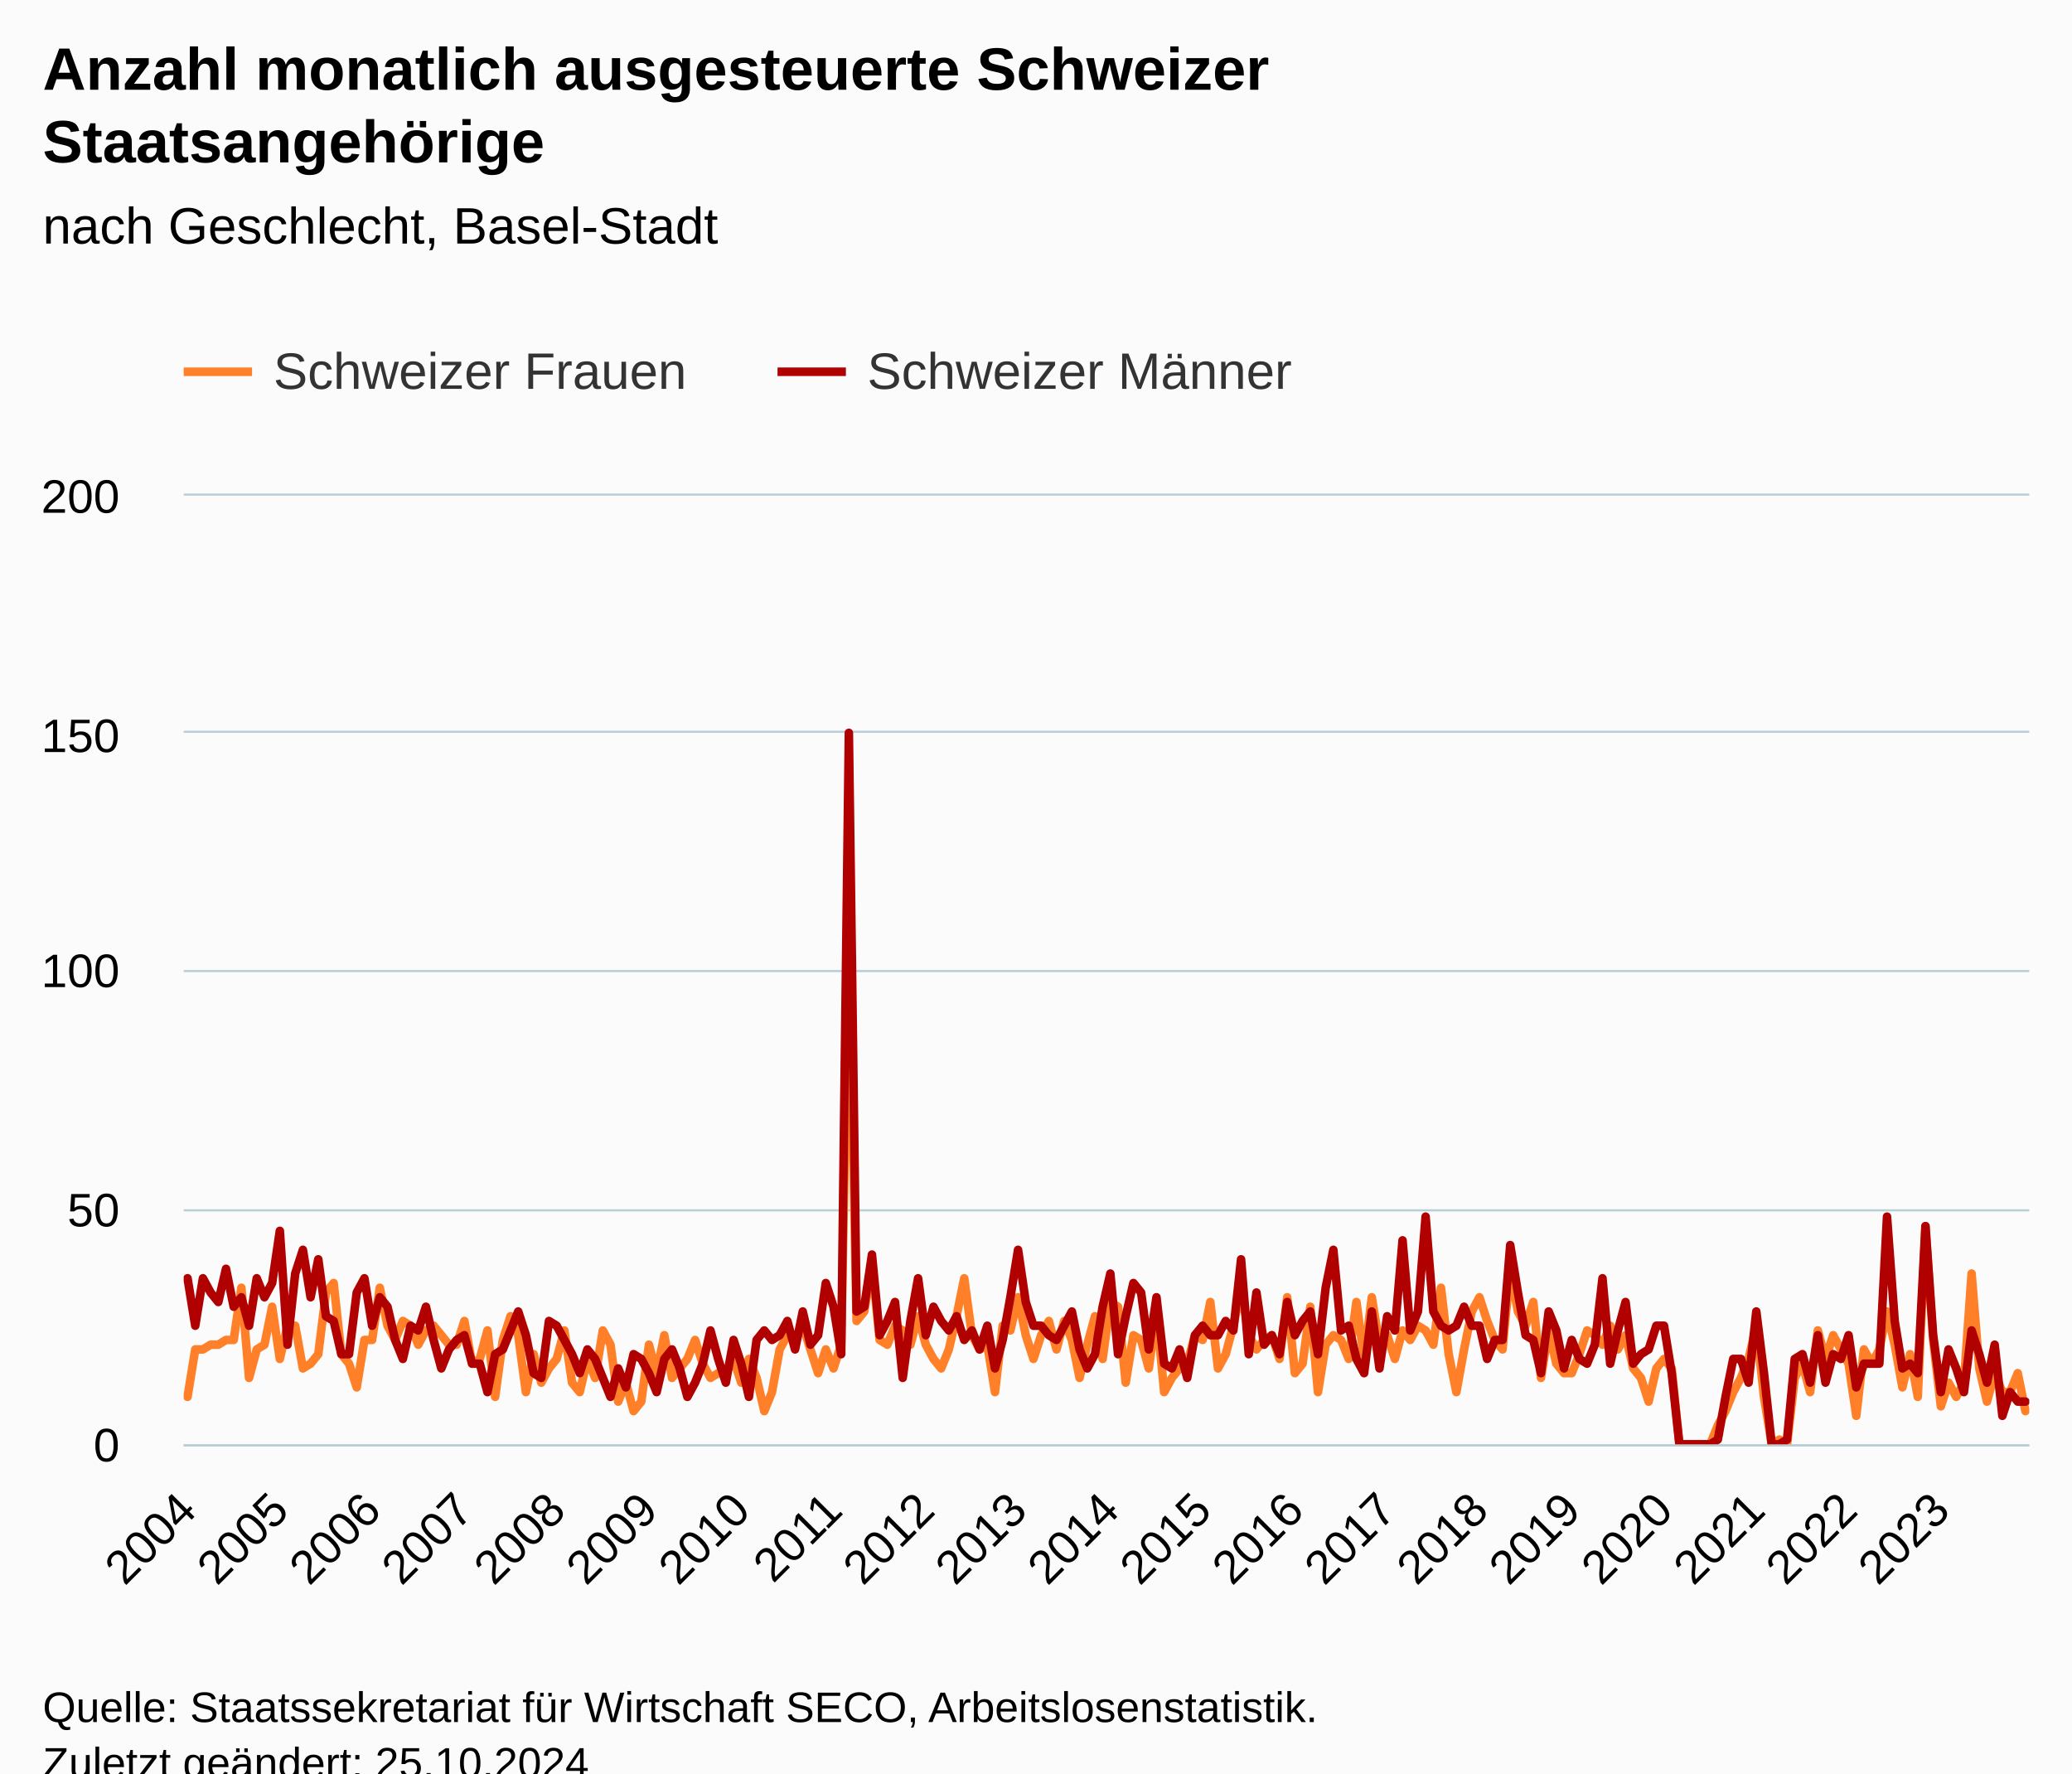
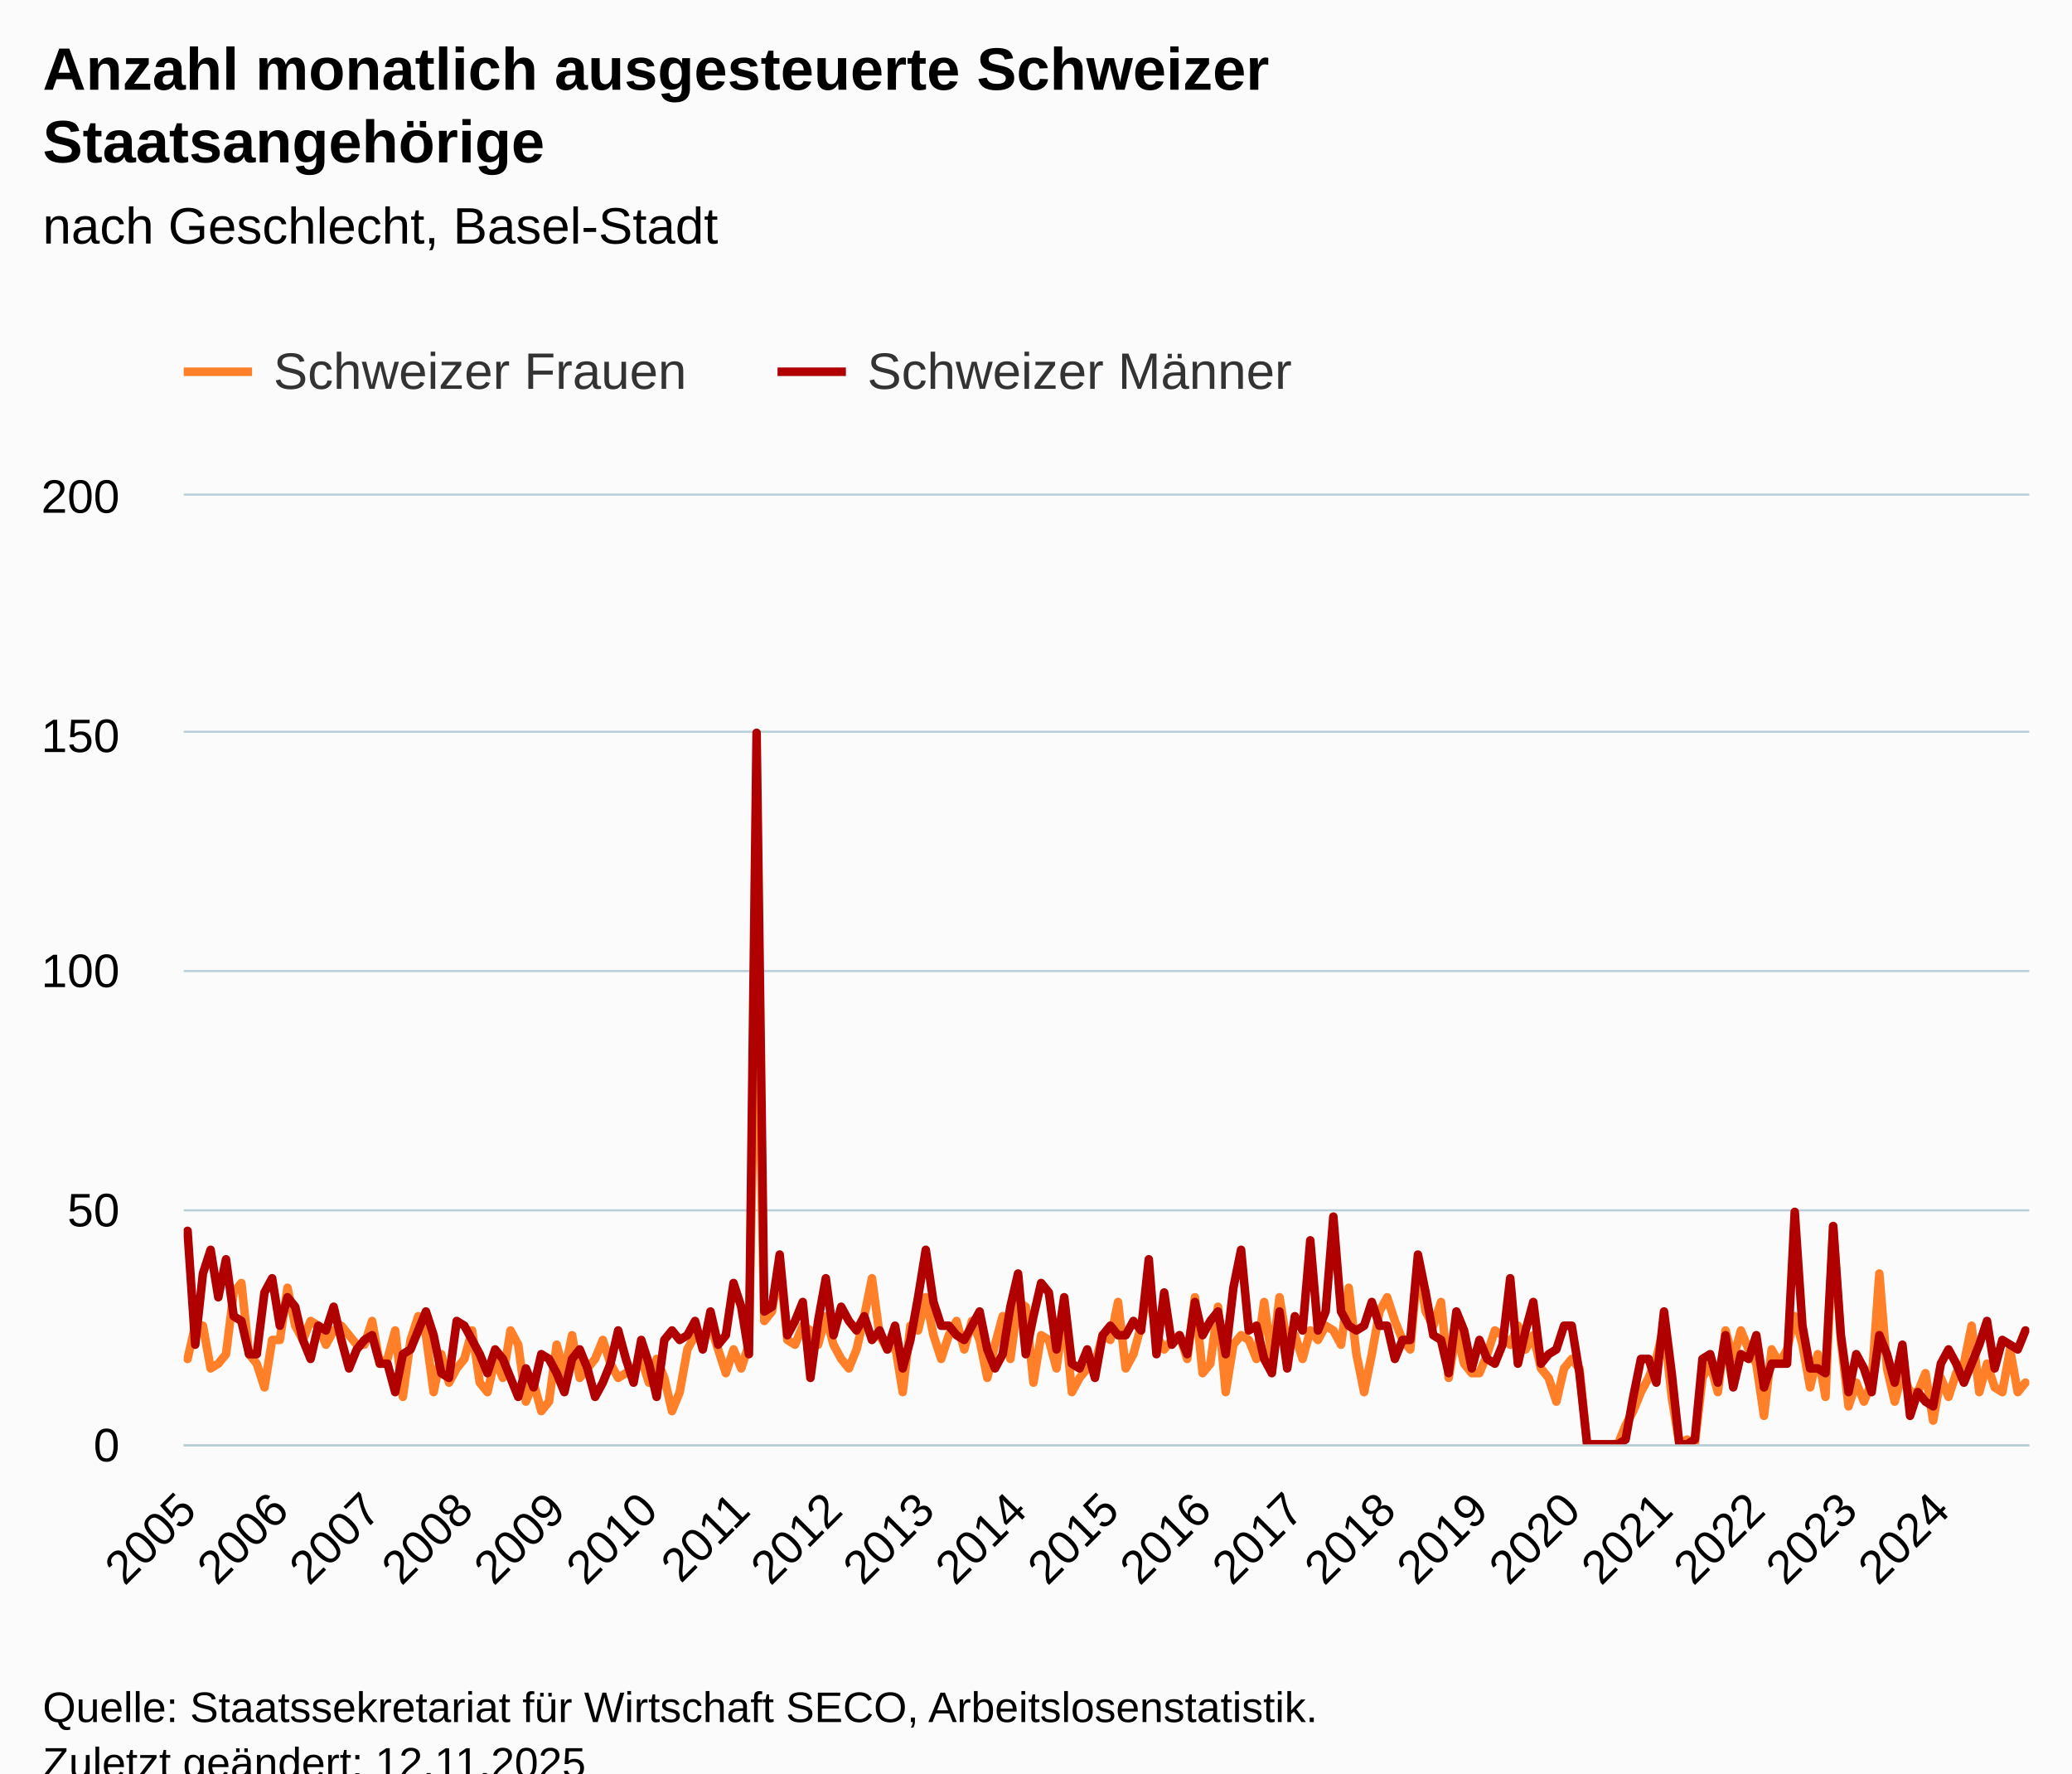
<svg xmlns="http://www.w3.org/2000/svg" version="1.1" class="highcharts-root" style="font-family:Arial;font-size:12px;" viewBox="0 0 485 415">
  <defs>
-     <clipPath id="highcharts-2jauqxp-487-">
+     <clipPath id="highcharts-qx451cq-487-">
      <rect x="0" y="0" width="432" height="222" fill="none" />
    </clipPath>
-     <clipPath id="highcharts-2jauqxp-728-">
+     <clipPath id="highcharts-qx451cq-728-">
      <rect x="0" y="0" width="432" height="222" fill="none" />
    </clipPath>
-     <clipPath id="highcharts-2jauqxp-969-">
+     <clipPath id="highcharts-qx451cq-969-">
      <rect x="43" y="116" width="432" height="222" fill="none" />
    </clipPath>
  </defs>
  <rect fill="#fbfbfb" class="highcharts-background" x="0" y="0" width="485" height="428" rx="0" ry="0" />
  <rect fill="none" class="highcharts-plot-background" x="43" y="116" width="432" height="222" />
  <g class="highcharts-pane-group" data-z-index="0" />
  <g class="highcharts-grid highcharts-xaxis-grid" data-z-index="1">
    <path fill="none" data-z-index="1" class="highcharts-grid-line" d="M 43.5 116 L 43.5 338" opacity="1" />
    <path fill="none" data-z-index="1" class="highcharts-grid-line" d="M 65.5 116 L 65.5 338" opacity="1" />
    <path fill="none" data-z-index="1" class="highcharts-grid-line" d="M 86.5 116 L 86.5 338" opacity="1" />
    <path fill="none" data-z-index="1" class="highcharts-grid-line" d="M 108.5 116 L 108.5 338" opacity="1" />
    <path fill="none" data-z-index="1" class="highcharts-grid-line" d="M 129.5 116 L 129.5 338" opacity="1" />
    <path fill="none" data-z-index="1" class="highcharts-grid-line" d="M 151.5 116 L 151.5 338" opacity="1" />
    <path fill="none" data-z-index="1" class="highcharts-grid-line" d="M 173.5 116 L 173.5 338" opacity="1" />
    <path fill="none" data-z-index="1" class="highcharts-grid-line" d="M 194.5 116 L 194.5 338" opacity="1" />
    <path fill="none" data-z-index="1" class="highcharts-grid-line" d="M 216.5 116 L 216.5 338" opacity="1" />
    <path fill="none" data-z-index="1" class="highcharts-grid-line" d="M 237.5 116 L 237.5 338" opacity="1" />
    <path fill="none" data-z-index="1" class="highcharts-grid-line" d="M 259.5 116 L 259.5 338" opacity="1" />
    <path fill="none" data-z-index="1" class="highcharts-grid-line" d="M 281.5 116 L 281.5 338" opacity="1" />
    <path fill="none" data-z-index="1" class="highcharts-grid-line" d="M 302.5 116 L 302.5 338" opacity="1" />
    <path fill="none" data-z-index="1" class="highcharts-grid-line" d="M 324.5 116 L 324.5 338" opacity="1" />
    <path fill="none" data-z-index="1" class="highcharts-grid-line" d="M 345.5 116 L 345.5 338" opacity="1" />
    <path fill="none" data-z-index="1" class="highcharts-grid-line" d="M 367.5 116 L 367.5 338" opacity="1" />
    <path fill="none" data-z-index="1" class="highcharts-grid-line" d="M 389.5 116 L 389.5 338" opacity="1" />
    <path fill="none" data-z-index="1" class="highcharts-grid-line" d="M 410.5 116 L 410.5 338" opacity="1" />
    <path fill="none" data-z-index="1" class="highcharts-grid-line" d="M 432.5 116 L 432.5 338" opacity="1" />
    <path fill="none" data-z-index="1" class="highcharts-grid-line" d="M 453.5 116 L 453.5 338" opacity="1" />
  </g>
  <g class="highcharts-grid highcharts-yaxis-grid" data-z-index="1">
    <path fill="none" stroke="#B9CFD7" stroke-width="0.5" data-z-index="1" class="highcharts-grid-line" d="M 43 338.25 L 475 338.25" opacity="1" />
    <path fill="none" stroke="#B9CFD7" stroke-width="0.5" data-z-index="1" class="highcharts-grid-line" d="M 43 283.25 L 475 283.25" opacity="1" />
    <path fill="none" stroke="#B9CFD7" stroke-width="0.5" data-z-index="1" class="highcharts-grid-line" d="M 43 227.25 L 475 227.25" opacity="1" />
    <path fill="none" stroke="#B9CFD7" stroke-width="0.5" data-z-index="1" class="highcharts-grid-line" d="M 43 171.25 L 475 171.25" opacity="1" />
    <path fill="none" stroke="#B9CFD7" stroke-width="0.5" data-z-index="1" class="highcharts-grid-line" d="M 43 115.75 L 475 115.75" opacity="1" />
  </g>
  <rect fill="none" class="highcharts-plot-border" data-z-index="1" x="43" y="116" width="432" height="222" />
  <g class="highcharts-axis highcharts-xaxis" data-z-index="2">
    <path fill="none" class="highcharts-axis-line" stroke="#B9CFD7" stroke-width="0.5" data-z-index="7" d="M 43 338.25 L 475 338.25" />
  </g>
  <g class="highcharts-axis highcharts-yaxis" data-z-index="2">
    <path fill="none" class="highcharts-axis-line" data-z-index="7" d="M 43 116 L 43 338" />
  </g>
  <g class="highcharts-series-group" data-z-index="3">
-     <g class="highcharts-series highcharts-series-0 highcharts-line-series" data-z-index="0.1" opacity="1" transform="translate(43,116) scale(1 1)" clip-path="url(#highcharts-2jauqxp-728-)">
-       <path fill="none" d="M 0.9 210.9 L 2.7 199.8 L 4.5 199.8 L 6.3 198.69 L 8.1 198.69 L 9.9 197.58 L 11.7 197.58 L 13.5 185.37 L 15.3 206.46 L 17.1 199.8 L 18.9 198.69 L 20.7 189.81 L 22.5 202.02 L 24.3 194.25 L 26.1 194.25 L 27.9 204.24 L 29.7 203.13 L 31.5 200.91 L 33.3 186.48 L 35.1 184.26 L 36.9 200.91 L 38.7 203.13 L 40.5 208.68 L 42.3 197.58 L 44.1 197.58 L 45.9 185.37 L 47.7 194.25 L 49.5 197.58 L 51.3 193.14 L 53.1 194.25 L 54.9 198.69 L 56.7 195.36 L 58.5 194.25 L 60.3 196.47 L 62.1 198.69 L 63.9 198.69 L 65.7 193.14 L 67.5 203.13 L 69.3 202.02 L 71.1 195.36 L 72.9 210.9 L 74.7 197.58 L 76.5 192.03 L 78.3 196.47 L 80.1 209.79 L 81.9 200.91 L 83.7 207.57 L 85.5 204.24 L 87.3 202.02 L 89.1 195.36 L 90.9 207.57 L 92.7 209.79 L 94.5 202.02 L 96.3 206.46 L 98.1 195.36 L 99.9 198.69 L 101.7 212.01 L 103.5 207.57 L 105.3 214.23 L 107.1 212.01 L 108.9 198.69 L 110.7 205.35 L 112.5 196.47 L 114.3 206.46 L 116.1 204.24 L 117.9 202.02 L 119.7 197.58 L 121.5 203.13 L 123.3 206.46 L 125.1 205.35 L 126.9 205.35 L 128.7 202.02 L 130.5 207.57 L 132.3 202.02 L 134.1 206.46 L 135.9 214.23 L 137.7 209.79 L 139.5 199.8 L 141.3 196.47 L 143.1 197.58 L 144.9 194.25 L 146.7 199.8 L 148.5 205.35 L 150.3 199.8 L 152.1 204.24 L 153.9 198.69 L 155.7 104.34 L 157.5 193.14 L 159.3 190.92 L 161.1 179.82 L 162.9 197.58 L 164.7 198.69 L 166.5 194.25 L 168.3 195.36 L 170.1 198.69 L 171.9 192.03 L 173.7 198.69 L 175.5 202.02 L 177.3 204.24 L 179.1 199.8 L 180.9 192.03 L 182.7 183.15 L 184.5 196.47 L 186.3 199.8 L 188.1 198.69 L 189.9 209.79 L 191.7 194.25 L 193.5 195.36 L 195.3 187.59 L 197.1 196.47 L 198.9 202.02 L 200.7 196.47 L 202.5 193.14 L 204.3 199.8 L 206.1 193.14 L 207.9 197.58 L 209.7 206.46 L 211.5 198.69 L 213.3 192.03 L 215.1 202.02 L 216.9 188.7 L 218.7 189.81 L 220.5 207.57 L 222.3 196.47 L 224.1 197.58 L 225.9 204.24 L 227.7 190.92 L 229.5 209.79 L 231.3 206.46 L 233.1 204.24 L 234.9 203.13 L 236.7 196.47 L 238.5 197.58 L 240.3 188.7 L 242.1 204.24 L 243.9 200.91 L 245.7 194.25 L 247.5 185.37 L 249.3 196.47 L 251.1 199.8 L 252.9 197.58 L 254.7 196.47 L 256.5 202.02 L 258.3 187.59 L 260.1 205.35 L 261.9 203.13 L 263.7 189.81 L 265.5 209.79 L 267.3 198.69 L 269.1 196.47 L 270.9 197.58 L 272.7 202.02 L 274.5 188.7 L 276.3 202.02 L 278.1 187.59 L 279.9 198.69 L 281.7 196.47 L 283.5 202.02 L 285.3 195.36 L 287.1 197.58 L 288.9 194.25 L 290.7 195.36 L 292.5 198.69 L 294.3 185.37 L 296.1 200.91 L 297.9 209.79 L 299.7 199.8 L 301.5 190.92 L 303.3 187.59 L 305.1 193.14 L 306.9 197.58 L 308.7 199.8 L 310.5 180.93 L 312.3 190.92 L 314.1 194.25 L 315.9 188.7 L 317.7 206.46 L 319.5 195.36 L 321.3 203.13 L 323.1 205.35 L 324.9 205.35 L 326.7 200.91 L 328.5 195.36 L 330.3 196.47 L 332.1 198.69 L 333.9 194.25 L 335.7 199.8 L 337.5 196.47 L 339.3 204.24 L 341.1 206.46 L 342.9 212.01 L 344.7 204.24 L 346.5 202.02 L 348.3 204.24 L 350.1 222 L 351.9 222 L 353.7 222 L 355.5 222 L 357.3 222 L 359.1 217.56 L 360.9 214.23 L 362.7 209.79 L 364.5 206.46 L 366.3 202.02 L 368.1 194.25 L 369.9 210.9 L 371.7 222 L 373.5 220.89 L 375.3 222 L 377.1 206.46 L 378.9 203.13 L 380.7 209.79 L 382.5 195.36 L 384.3 202.02 L 386.1 196.47 L 387.9 199.8 L 389.7 203.13 L 391.5 215.34 L 393.3 199.8 L 395.1 203.13 L 396.9 199.8 L 398.7 190.92 L 400.5 198.69 L 402.3 208.68 L 404.1 200.91 L 405.9 210.9 L 407.7 170.94 L 409.5 197.58 L 411.3 213.12 L 413.1 207.57 L 414.9 210.9 L 416.7 207.57 L 418.5 182.04 L 420.3 204.24 L 422.1 212.01 L 423.9 205.35 L 425.7 209.79 L 427.5 209.79 L 429.3 205.35 L 431.1 214.23" class="highcharts-graph" data-z-index="1" stroke="#FF8028" stroke-width="2" stroke-linejoin="round" stroke-linecap="round" />
+     <g class="highcharts-series highcharts-series-0 highcharts-line-series" data-z-index="0.1" opacity="1" transform="translate(43,116) scale(1 1)" clip-path="url(#highcharts-qx451cq-728-)">
+       <path fill="none" d="M 0.9 202.02 L 2.7 194.25 L 4.5 194.25 L 6.3 204.24 L 8.1 203.13 L 9.9 200.91 L 11.7 186.48 L 13.5 184.26 L 15.3 200.91 L 17.1 203.13 L 18.9 208.68 L 20.7 197.58 L 22.5 197.58 L 24.3 185.37 L 26.1 194.25 L 27.9 197.58 L 29.7 193.14 L 31.5 194.25 L 33.3 198.69 L 35.1 195.36 L 36.9 194.25 L 38.7 196.47 L 40.5 198.69 L 42.3 198.69 L 44.1 193.14 L 45.9 203.13 L 47.7 202.02 L 49.5 195.36 L 51.3 210.9 L 53.1 197.58 L 54.9 192.03 L 56.7 196.47 L 58.5 209.79 L 60.3 200.91 L 62.1 207.57 L 63.9 204.24 L 65.7 202.02 L 67.5 195.36 L 69.3 207.57 L 71.1 209.79 L 72.9 202.02 L 74.7 206.46 L 76.5 195.36 L 78.3 198.69 L 80.1 212.01 L 81.9 207.57 L 83.7 214.23 L 85.5 212.01 L 87.3 198.69 L 89.1 205.35 L 90.9 196.47 L 92.7 206.46 L 94.5 204.24 L 96.3 202.02 L 98.1 197.58 L 99.9 203.13 L 101.7 206.46 L 103.5 205.35 L 105.3 205.35 L 107.1 202.02 L 108.9 207.57 L 110.7 202.02 L 112.5 206.46 L 114.3 214.23 L 116.1 209.79 L 117.9 199.8 L 119.7 196.47 L 121.5 197.58 L 123.3 194.25 L 125.1 199.8 L 126.9 205.35 L 128.7 199.8 L 130.5 204.24 L 132.3 198.69 L 134.1 104.34 L 135.9 193.14 L 137.7 190.92 L 139.5 179.82 L 141.3 197.58 L 143.1 198.69 L 144.9 194.25 L 146.7 195.36 L 148.5 198.69 L 150.3 192.03 L 152.1 198.69 L 153.9 202.02 L 155.7 204.24 L 157.5 199.8 L 159.3 192.03 L 161.1 183.15 L 162.9 196.47 L 164.7 199.8 L 166.5 198.69 L 168.3 209.79 L 170.1 194.25 L 171.9 195.36 L 173.7 187.59 L 175.5 196.47 L 177.3 202.02 L 179.1 196.47 L 180.9 193.14 L 182.7 199.8 L 184.5 193.14 L 186.3 197.58 L 188.1 206.46 L 189.9 198.69 L 191.7 192.03 L 193.5 202.02 L 195.3 188.7 L 197.1 189.81 L 198.9 207.57 L 200.7 196.47 L 202.5 197.58 L 204.3 204.24 L 206.1 190.92 L 207.9 209.79 L 209.7 206.46 L 211.5 204.24 L 213.3 203.13 L 215.1 196.47 L 216.9 197.58 L 218.7 188.7 L 220.5 204.24 L 222.3 200.91 L 224.1 194.25 L 225.9 185.37 L 227.7 196.47 L 229.5 199.8 L 231.3 197.58 L 233.1 196.47 L 234.9 202.02 L 236.7 187.59 L 238.5 205.35 L 240.3 203.13 L 242.1 189.81 L 243.9 209.79 L 245.7 198.69 L 247.5 196.47 L 249.3 197.58 L 251.1 202.02 L 252.9 188.7 L 254.7 202.02 L 256.5 187.59 L 258.3 198.69 L 260.1 196.47 L 261.9 202.02 L 263.7 195.36 L 265.5 197.58 L 267.3 194.25 L 269.1 195.36 L 270.9 198.69 L 272.7 185.37 L 274.5 200.91 L 276.3 209.79 L 278.1 200.91 L 279.9 190.92 L 281.7 187.59 L 283.5 193.14 L 285.3 197.58 L 287.1 199.8 L 288.9 179.82 L 290.7 190.92 L 292.5 194.25 L 294.3 188.7 L 296.1 206.46 L 297.9 195.36 L 299.7 203.13 L 301.5 205.35 L 303.3 205.35 L 305.1 200.91 L 306.9 195.36 L 308.7 196.47 L 310.5 198.69 L 312.3 194.25 L 314.1 199.8 L 315.9 196.47 L 317.7 204.24 L 319.5 206.46 L 321.3 212.01 L 323.1 204.24 L 324.9 202.02 L 326.7 204.24 L 328.5 222 L 330.3 222 L 332.1 222 L 333.9 222 L 335.7 222 L 337.5 217.56 L 339.3 214.23 L 341.1 209.79 L 342.9 206.46 L 344.7 202.02 L 346.5 194.25 L 348.3 210.9 L 350.1 222 L 351.9 220.89 L 353.7 222 L 355.5 206.46 L 357.3 203.13 L 359.1 209.79 L 360.9 195.36 L 362.7 202.02 L 364.5 195.36 L 366.3 199.8 L 368.1 203.13 L 369.9 215.34 L 371.7 199.8 L 373.5 203.13 L 375.3 199.8 L 377.1 192.03 L 378.9 198.69 L 380.7 208.68 L 382.5 200.91 L 384.3 210.9 L 386.1 170.94 L 387.9 197.58 L 389.7 213.12 L 391.5 207.57 L 393.3 212.01 L 395.1 207.57 L 396.9 182.04 L 398.7 204.24 L 400.5 212.01 L 402.3 205.35 L 404.1 209.79 L 405.9 209.79 L 407.7 205.35 L 409.5 216.45 L 411.3 206.46 L 413.1 210.9 L 414.9 205.35 L 416.7 203.13 L 418.5 194.25 L 420.3 209.79 L 422.1 203.13 L 423.9 208.68 L 425.7 209.79 L 427.5 199.8 L 429.3 209.79 L 431.1 207.57" class="highcharts-graph" data-z-index="1" stroke="#FF8028" stroke-width="2" stroke-linejoin="round" stroke-linecap="round" />
    </g>
    <g class="highcharts-markers highcharts-series-0 highcharts-line-series" data-z-index="0.1" opacity="1" transform="translate(43,116) scale(1 1)" clip-path="none" />
-     <g class="highcharts-series highcharts-series-1 highcharts-line-series" data-z-index="0.1" opacity="1" transform="translate(43,116) scale(1 1)" clip-path="url(#highcharts-2jauqxp-728-)">
-       <path fill="none" d="M 0.9 183.15 L 2.7 194.25 L 4.5 183.15 L 6.3 186.48 L 8.1 188.7 L 9.9 180.93 L 11.7 189.81 L 13.5 187.59 L 15.3 194.25 L 17.1 183.15 L 18.9 187.59 L 20.7 184.26 L 22.5 172.05 L 24.3 198.69 L 26.1 182.04 L 27.9 176.49 L 29.7 187.59 L 31.5 178.71 L 33.3 192.03 L 35.1 193.14 L 36.9 200.91 L 38.7 200.91 L 40.5 186.48 L 42.3 183.15 L 44.1 194.25 L 45.9 187.59 L 47.7 189.81 L 49.5 197.58 L 51.3 202.02 L 53.1 194.25 L 54.9 195.36 L 56.7 189.81 L 58.5 197.58 L 60.3 204.24 L 62.1 199.8 L 63.9 197.58 L 65.7 196.47 L 67.5 203.13 L 69.3 203.13 L 71.1 209.79 L 72.9 200.91 L 74.7 199.8 L 76.5 195.36 L 78.3 190.92 L 80.1 196.47 L 81.9 205.35 L 83.7 206.46 L 85.5 193.14 L 87.3 194.25 L 89.1 197.58 L 90.9 200.91 L 92.7 205.35 L 94.5 199.8 L 96.3 202.02 L 98.1 206.46 L 99.9 210.9 L 101.7 204.24 L 103.5 208.68 L 105.3 200.91 L 107.1 202.02 L 108.9 205.35 L 110.7 209.79 L 112.5 202.02 L 114.3 199.8 L 116.1 204.24 L 117.9 210.9 L 119.7 207.57 L 121.5 203.13 L 123.3 195.36 L 125.1 202.02 L 126.9 207.57 L 128.7 197.58 L 130.5 203.13 L 132.3 210.9 L 134.1 197.58 L 135.9 195.36 L 137.7 197.58 L 139.5 196.47 L 141.3 193.14 L 143.1 199.8 L 144.9 190.92 L 146.7 198.69 L 148.5 196.47 L 150.3 184.26 L 152.1 189.81 L 153.9 200.91 L 155.7 55.5 L 157.5 190.92 L 159.3 189.81 L 161.1 177.6 L 162.9 196.47 L 164.7 193.14 L 166.5 188.7 L 168.3 206.46 L 170.1 193.14 L 171.9 183.15 L 173.7 196.47 L 175.5 189.81 L 177.3 193.14 L 179.1 195.36 L 180.9 192.03 L 182.7 197.58 L 184.5 195.36 L 186.3 199.8 L 188.1 194.25 L 189.9 204.24 L 191.7 197.58 L 193.5 187.59 L 195.3 176.49 L 197.1 188.7 L 198.9 194.25 L 200.7 194.25 L 202.5 196.47 L 204.3 197.58 L 206.1 194.25 L 207.9 190.92 L 209.7 199.8 L 211.5 204.24 L 213.3 200.91 L 215.1 189.81 L 216.9 182.04 L 218.7 200.91 L 220.5 192.03 L 222.3 184.26 L 224.1 186.48 L 225.9 199.8 L 227.7 187.59 L 229.5 203.13 L 231.3 204.24 L 233.1 199.8 L 234.9 206.46 L 236.7 196.47 L 238.5 194.25 L 240.3 196.47 L 242.1 196.47 L 243.9 193.14 L 245.7 195.36 L 247.5 178.71 L 249.3 200.91 L 251.1 186.48 L 252.9 198.69 L 254.7 196.47 L 256.5 200.91 L 258.3 188.7 L 260.1 196.47 L 261.9 193.14 L 263.7 190.92 L 265.5 200.91 L 267.3 185.37 L 269.1 176.49 L 270.9 195.36 L 272.7 194.25 L 274.5 202.02 L 276.3 205.35 L 278.1 190.92 L 279.9 204.24 L 281.7 192.03 L 283.5 195.36 L 285.3 174.27 L 287.1 195.36 L 288.9 190.92 L 290.7 168.72 L 292.5 190.92 L 294.3 194.25 L 296.1 195.36 L 297.9 194.25 L 299.7 189.81 L 301.5 194.25 L 303.3 194.25 L 305.1 202.02 L 306.9 197.58 L 308.7 197.58 L 310.5 175.38 L 312.3 186.48 L 314.1 196.47 L 315.9 197.58 L 317.7 205.35 L 319.5 190.92 L 321.3 195.36 L 323.1 204.24 L 324.9 197.58 L 326.7 202.02 L 328.5 203.13 L 330.3 198.69 L 332.1 183.15 L 333.9 203.13 L 335.7 195.36 L 337.5 188.7 L 339.3 203.13 L 341.1 200.91 L 342.9 199.8 L 344.7 194.25 L 346.5 194.25 L 348.3 205.35 L 350.1 222 L 351.9 222 L 353.7 222 L 355.5 222 L 357.3 222 L 359.1 220.89 L 360.9 210.9 L 362.7 202.02 L 364.5 202.02 L 366.3 207.57 L 368.1 190.92 L 369.9 205.35 L 371.7 222 L 373.5 222 L 375.3 220.89 L 377.1 202.02 L 378.9 200.91 L 380.7 207.57 L 382.5 196.47 L 384.3 207.57 L 386.1 200.91 L 387.9 202.02 L 389.7 196.47 L 391.5 208.68 L 393.3 203.13 L 395.1 203.13 L 396.9 203.13 L 398.7 168.72 L 400.5 193.14 L 402.3 204.24 L 404.1 203.13 L 405.9 205.35 L 407.7 170.94 L 409.5 196.47 L 411.3 209.79 L 413.1 199.8 L 414.9 204.24 L 416.7 209.79 L 418.5 195.36 L 420.3 200.91 L 422.1 207.57 L 423.9 198.69 L 425.7 215.34 L 427.5 209.79 L 429.3 212.01 L 431.1 212.01" class="highcharts-graph" data-z-index="1" stroke="#B00000" stroke-width="2" stroke-linejoin="round" stroke-linecap="round" />
+     <g class="highcharts-series highcharts-series-1 highcharts-line-series" data-z-index="0.1" opacity="1" transform="translate(43,116) scale(1 1)" clip-path="url(#highcharts-qx451cq-728-)">
+       <path fill="none" d="M 0.9 172.05 L 2.7 198.69 L 4.5 182.04 L 6.3 176.49 L 8.1 187.59 L 9.9 178.71 L 11.7 192.03 L 13.5 193.14 L 15.3 200.91 L 17.1 200.91 L 18.9 186.48 L 20.7 183.15 L 22.5 194.25 L 24.3 187.59 L 26.1 189.81 L 27.9 197.58 L 29.7 202.02 L 31.5 194.25 L 33.3 195.36 L 35.1 189.81 L 36.9 197.58 L 38.7 204.24 L 40.5 199.8 L 42.3 197.58 L 44.1 196.47 L 45.9 203.13 L 47.7 203.13 L 49.5 209.79 L 51.3 200.91 L 53.1 199.8 L 54.9 195.36 L 56.7 190.92 L 58.5 196.47 L 60.3 205.35 L 62.1 206.46 L 63.9 193.14 L 65.7 194.25 L 67.5 197.58 L 69.3 200.91 L 71.1 205.35 L 72.9 199.8 L 74.7 202.02 L 76.5 206.46 L 78.3 210.9 L 80.1 204.24 L 81.9 208.68 L 83.7 200.91 L 85.5 202.02 L 87.3 205.35 L 89.1 209.79 L 90.9 202.02 L 92.7 199.8 L 94.5 204.24 L 96.3 210.9 L 98.1 207.57 L 99.9 203.13 L 101.7 195.36 L 103.5 202.02 L 105.3 207.57 L 107.1 197.58 L 108.9 203.13 L 110.7 210.9 L 112.5 197.58 L 114.3 195.36 L 116.1 197.58 L 117.9 196.47 L 119.7 193.14 L 121.5 199.8 L 123.3 190.92 L 125.1 198.69 L 126.9 196.47 L 128.7 184.26 L 130.5 189.81 L 132.3 200.91 L 134.1 55.5 L 135.9 190.92 L 137.7 189.81 L 139.5 177.6 L 141.3 196.47 L 143.1 193.14 L 144.9 188.7 L 146.7 206.46 L 148.5 193.14 L 150.3 183.15 L 152.1 196.47 L 153.9 189.81 L 155.7 193.14 L 157.5 195.36 L 159.3 192.03 L 161.1 197.58 L 162.9 195.36 L 164.7 199.8 L 166.5 194.25 L 168.3 204.24 L 170.1 197.58 L 171.9 187.59 L 173.7 176.49 L 175.5 188.7 L 177.3 194.25 L 179.1 194.25 L 180.9 196.47 L 182.7 197.58 L 184.5 194.25 L 186.3 190.92 L 188.1 199.8 L 189.9 204.24 L 191.7 200.91 L 193.5 189.81 L 195.3 182.04 L 197.1 200.91 L 198.9 192.03 L 200.7 184.26 L 202.5 186.48 L 204.3 199.8 L 206.1 187.59 L 207.9 203.13 L 209.7 204.24 L 211.5 199.8 L 213.3 206.46 L 215.1 196.47 L 216.9 194.25 L 218.7 196.47 L 220.5 196.47 L 222.3 193.14 L 224.1 195.36 L 225.9 178.71 L 227.7 200.91 L 229.5 186.48 L 231.3 198.69 L 233.1 196.47 L 234.9 200.91 L 236.7 188.7 L 238.5 196.47 L 240.3 193.14 L 242.1 190.92 L 243.9 200.91 L 245.7 185.37 L 247.5 176.49 L 249.3 195.36 L 251.1 194.25 L 252.9 202.02 L 254.7 205.35 L 256.5 190.92 L 258.3 204.24 L 260.1 192.03 L 261.9 195.36 L 263.7 174.27 L 265.5 195.36 L 267.3 190.92 L 269.1 168.72 L 270.9 190.92 L 272.7 194.25 L 274.5 195.36 L 276.3 194.25 L 278.1 188.7 L 279.9 194.25 L 281.7 194.25 L 283.5 202.02 L 285.3 197.58 L 287.1 197.58 L 288.9 177.6 L 290.7 186.48 L 292.5 196.47 L 294.3 197.58 L 296.1 205.35 L 297.9 190.92 L 299.7 195.36 L 301.5 204.24 L 303.3 197.58 L 305.1 202.02 L 306.9 203.13 L 308.7 198.69 L 310.5 183.15 L 312.3 203.13 L 314.1 195.36 L 315.9 188.7 L 317.7 203.13 L 319.5 200.91 L 321.3 199.8 L 323.1 194.25 L 324.9 194.25 L 326.7 205.35 L 328.5 222 L 330.3 222 L 332.1 222 L 333.9 222 L 335.7 222 L 337.5 220.89 L 339.3 210.9 L 341.1 202.02 L 342.9 202.02 L 344.7 207.57 L 346.5 190.92 L 348.3 205.35 L 350.1 222 L 351.9 222 L 353.7 220.89 L 355.5 202.02 L 357.3 200.91 L 359.1 207.57 L 360.9 196.47 L 362.7 208.68 L 364.5 200.91 L 366.3 202.02 L 368.1 196.47 L 369.9 208.68 L 371.7 203.13 L 373.5 203.13 L 375.3 203.13 L 377.1 167.61 L 378.9 194.25 L 380.7 204.24 L 382.5 204.24 L 384.3 205.35 L 386.1 170.94 L 387.9 196.47 L 389.7 209.79 L 391.5 200.91 L 393.3 204.24 L 395.1 209.79 L 396.9 196.47 L 398.7 200.91 L 400.5 207.57 L 402.3 198.69 L 404.1 215.34 L 405.9 209.79 L 407.7 212.01 L 409.5 213.12 L 411.3 203.13 L 413.1 199.8 L 414.9 203.13 L 416.7 207.57 L 418.5 203.13 L 420.3 198.69 L 422.1 193.14 L 423.9 204.24 L 425.7 197.58 L 427.5 198.69 L 429.3 199.8 L 431.1 195.36" class="highcharts-graph" data-z-index="1" stroke="#B00000" stroke-width="2" stroke-linejoin="round" stroke-linecap="round" />
    </g>
    <g class="highcharts-markers highcharts-series-1 highcharts-line-series" data-z-index="0.1" opacity="1" transform="translate(43,116) scale(1 1)" clip-path="none" />
  </g>
  <text x="10" text-anchor="start" class="highcharts-title" data-z-index="4" style="color:#000000;font-size:14px;font-weight:bold;fill:#000000;" y="21">
    <tspan>Anzahl monatlich ausgesteuerte Schweizer</tspan>
    <tspan dy="17" x="10">Staatsangehörige</tspan>
  </text>
  <text x="10" text-anchor="start" class="highcharts-subtitle" data-z-index="4" style="color:#000000;font-size:12px;font-weight:normal;fill:#000000;" y="57">
    <tspan>nach Geschlecht, Basel-Stadt</tspan>
  </text>
  <text x="10" text-anchor="start" class="highcharts-caption" data-z-index="4" style="color:#666666;fill:#666666;" y="385" />
  <g class="highcharts-legend" data-z-index="7" transform="translate(35,73)">
    <rect fill="none" class="highcharts-legend-box" rx="0" ry="0" x="0" y="0" width="276" height="31" visibility="visible" />
    <g data-z-index="1">
      <g>
        <g class="highcharts-legend-item highcharts-line-series highcharts-color-undefined highcharts-series-0" data-z-index="1" transform="translate(8,3)">
          <path fill="none" d="M 0 11 L 16 11" class="highcharts-graph" stroke="#FF8028" stroke-width="2" />
          <text x="21" style="color:#333333;cursor:pointer;font-size:12px;font-weight:normal;fill:#333333;" text-anchor="start" data-z-index="2" y="15">
            <tspan>Schweizer Frauen</tspan>
          </text>
        </g>
        <g class="highcharts-legend-item highcharts-line-series highcharts-color-undefined highcharts-series-1" data-z-index="1" transform="translate(147,3)">
          <path fill="none" d="M 0 11 L 16 11" class="highcharts-graph" stroke="#B00000" stroke-width="2" />
          <text x="21" y="15" style="color:#333333;cursor:pointer;font-size:12px;font-weight:normal;fill:#333333;" text-anchor="start" data-z-index="2">
            <tspan>Schweizer Männer</tspan>
          </text>
        </g>
      </g>
    </g>
  </g>
  <g class="highcharts-axis-labels highcharts-xaxis-labels" data-z-index="7">
-     <text x="46.493" style="color:#000000;cursor:default;font-size:11px;fill:#000000;" text-anchor="end" transform="translate(0,0) rotate(-45 46.49272 354)" y="354" opacity="1">2004</text>
-     <text x="68.093" style="color:#000000;cursor:default;font-size:11px;fill:#000000;" text-anchor="end" transform="translate(0,0) rotate(-45 68.09272 354)" y="354" opacity="1">2005</text>
-     <text x="89.693" style="color:#000000;cursor:default;font-size:11px;fill:#000000;" text-anchor="end" transform="translate(0,0) rotate(-45 89.69272 354)" y="354" opacity="1">2006</text>
-     <text x="111.293" style="color:#000000;cursor:default;font-size:11px;fill:#000000;" text-anchor="end" transform="translate(0,0) rotate(-45 111.2927 354)" y="354" opacity="1">2007</text>
-     <text x="132.893" style="color:#000000;cursor:default;font-size:11px;fill:#000000;" text-anchor="end" transform="translate(0,0) rotate(-45 132.8927 354)" y="354" opacity="1">2008</text>
-     <text x="154.493" style="color:#000000;cursor:default;font-size:11px;fill:#000000;" text-anchor="end" transform="translate(0,0) rotate(-45 154.4927 354)" y="354" opacity="1">2009</text>
-     <text x="176.093" style="color:#000000;cursor:default;font-size:11px;fill:#000000;" text-anchor="end" transform="translate(0,0) rotate(-45 176.0927 354)" y="354" opacity="1">2010</text>
-     <text x="197.693" style="color:#000000;cursor:default;font-size:11px;fill:#000000;" text-anchor="end" transform="translate(0,0) rotate(-45 197.6927 354)" y="354" opacity="1">2011</text>
-     <text x="219.293" style="color:#000000;cursor:default;font-size:11px;fill:#000000;" text-anchor="end" transform="translate(0,0) rotate(-45 219.2927 354)" y="354" opacity="1">2012</text>
-     <text x="240.893" style="color:#000000;cursor:default;font-size:11px;fill:#000000;" text-anchor="end" transform="translate(0,0) rotate(-45 240.8927 354)" y="354" opacity="1">2013</text>
-     <text x="262.493" style="color:#000000;cursor:default;font-size:11px;fill:#000000;" text-anchor="end" transform="translate(0,0) rotate(-45 262.4927 354)" y="354" opacity="1">2014</text>
-     <text x="284.093" style="color:#000000;cursor:default;font-size:11px;fill:#000000;" text-anchor="end" transform="translate(0,0) rotate(-45 284.0927 354)" y="354" opacity="1">2015</text>
-     <text x="305.693" style="color:#000000;cursor:default;font-size:11px;fill:#000000;" text-anchor="end" transform="translate(0,0) rotate(-45 305.6927 354)" y="354" opacity="1">2016</text>
-     <text x="327.293" style="color:#000000;cursor:default;font-size:11px;fill:#000000;" text-anchor="end" transform="translate(0,0) rotate(-45 327.2927 354)" y="354" opacity="1">2017</text>
-     <text x="348.893" style="color:#000000;cursor:default;font-size:11px;fill:#000000;" text-anchor="end" transform="translate(0,0) rotate(-45 348.8927 354)" y="354" opacity="1">2018</text>
-     <text x="370.493" style="color:#000000;cursor:default;font-size:11px;fill:#000000;" text-anchor="end" transform="translate(0,0) rotate(-45 370.4927 354)" y="354" opacity="1">2019</text>
-     <text x="392.093" style="color:#000000;cursor:default;font-size:11px;fill:#000000;" text-anchor="end" transform="translate(0,0) rotate(-45 392.0927 354)" y="354" opacity="1">2020</text>
-     <text x="413.693" style="color:#000000;cursor:default;font-size:11px;fill:#000000;" text-anchor="end" transform="translate(0,0) rotate(-45 413.6927 354)" y="354" opacity="1">2021</text>
-     <text x="435.293" style="color:#000000;cursor:default;font-size:11px;fill:#000000;" text-anchor="end" transform="translate(0,0) rotate(-45 435.2927 354)" y="354" opacity="1">2022</text>
-     <text x="456.893" style="color:#000000;cursor:default;font-size:11px;fill:#000000;" text-anchor="end" transform="translate(0,0) rotate(-45 456.8927 354)" y="354" opacity="1">2023</text>
+     <text x="46.493" style="color:#000000;cursor:default;font-size:11px;fill:#000000;" text-anchor="end" transform="translate(0,0) rotate(-45 46.49272 354)" y="354" opacity="1">2005</text>
+     <text x="68.093" style="color:#000000;cursor:default;font-size:11px;fill:#000000;" text-anchor="end" transform="translate(0,0) rotate(-45 68.09272 354)" y="354" opacity="1">2006</text>
+     <text x="89.693" style="color:#000000;cursor:default;font-size:11px;fill:#000000;" text-anchor="end" transform="translate(0,0) rotate(-45 89.69272 354)" y="354" opacity="1">2007</text>
+     <text x="111.293" style="color:#000000;cursor:default;font-size:11px;fill:#000000;" text-anchor="end" transform="translate(0,0) rotate(-45 111.2927 354)" y="354" opacity="1">2008</text>
+     <text x="132.893" style="color:#000000;cursor:default;font-size:11px;fill:#000000;" text-anchor="end" transform="translate(0,0) rotate(-45 132.8927 354)" y="354" opacity="1">2009</text>
+     <text x="154.493" style="color:#000000;cursor:default;font-size:11px;fill:#000000;" text-anchor="end" transform="translate(0,0) rotate(-45 154.4927 354)" y="354" opacity="1">2010</text>
+     <text x="176.093" style="color:#000000;cursor:default;font-size:11px;fill:#000000;" text-anchor="end" transform="translate(0,0) rotate(-45 176.0927 354)" y="354" opacity="1">2011</text>
+     <text x="197.693" style="color:#000000;cursor:default;font-size:11px;fill:#000000;" text-anchor="end" transform="translate(0,0) rotate(-45 197.6927 354)" y="354" opacity="1">2012</text>
+     <text x="219.293" style="color:#000000;cursor:default;font-size:11px;fill:#000000;" text-anchor="end" transform="translate(0,0) rotate(-45 219.2927 354)" y="354" opacity="1">2013</text>
+     <text x="240.893" style="color:#000000;cursor:default;font-size:11px;fill:#000000;" text-anchor="end" transform="translate(0,0) rotate(-45 240.8927 354)" y="354" opacity="1">2014</text>
+     <text x="262.493" style="color:#000000;cursor:default;font-size:11px;fill:#000000;" text-anchor="end" transform="translate(0,0) rotate(-45 262.4927 354)" y="354" opacity="1">2015</text>
+     <text x="284.093" style="color:#000000;cursor:default;font-size:11px;fill:#000000;" text-anchor="end" transform="translate(0,0) rotate(-45 284.0927 354)" y="354" opacity="1">2016</text>
+     <text x="305.693" style="color:#000000;cursor:default;font-size:11px;fill:#000000;" text-anchor="end" transform="translate(0,0) rotate(-45 305.6927 354)" y="354" opacity="1">2017</text>
+     <text x="327.293" style="color:#000000;cursor:default;font-size:11px;fill:#000000;" text-anchor="end" transform="translate(0,0) rotate(-45 327.2927 354)" y="354" opacity="1">2018</text>
+     <text x="348.893" style="color:#000000;cursor:default;font-size:11px;fill:#000000;" text-anchor="end" transform="translate(0,0) rotate(-45 348.8927 354)" y="354" opacity="1">2019</text>
+     <text x="370.493" style="color:#000000;cursor:default;font-size:11px;fill:#000000;" text-anchor="end" transform="translate(0,0) rotate(-45 370.4927 354)" y="354" opacity="1">2020</text>
+     <text x="392.093" style="color:#000000;cursor:default;font-size:11px;fill:#000000;" text-anchor="end" transform="translate(0,0) rotate(-45 392.0927 354)" y="354" opacity="1">2021</text>
+     <text x="413.693" style="color:#000000;cursor:default;font-size:11px;fill:#000000;" text-anchor="end" transform="translate(0,0) rotate(-45 413.6927 354)" y="354" opacity="1">2022</text>
+     <text x="435.293" style="color:#000000;cursor:default;font-size:11px;fill:#000000;" text-anchor="end" transform="translate(0,0) rotate(-45 435.2927 354)" y="354" opacity="1">2023</text>
+     <text x="456.893" style="color:#000000;cursor:default;font-size:11px;fill:#000000;" text-anchor="end" transform="translate(0,0) rotate(-45 456.8927 354)" y="354" opacity="1">2024</text>
  </g>
  <g class="highcharts-axis-labels highcharts-yaxis-labels" data-z-index="7">
    <text x="28" style="color:#000000;cursor:default;font-size:11px;fill:#000000;" text-anchor="end" transform="translate(0,0)" y="342" opacity="1">0</text>
    <text x="28" style="color:#000000;cursor:default;font-size:11px;fill:#000000;" text-anchor="end" transform="translate(0,0)" y="287" opacity="1">50</text>
    <text x="28" style="color:#000000;cursor:default;font-size:11px;fill:#000000;" text-anchor="end" transform="translate(0,0)" y="231" opacity="1">100</text>
    <text x="28" style="color:#000000;cursor:default;font-size:11px;fill:#000000;" text-anchor="end" transform="translate(0,0)" y="176" opacity="1">150</text>
    <text x="28" style="color:#000000;cursor:default;font-size:11px;fill:#000000;" text-anchor="end" transform="translate(0,0)" y="120" opacity="1">200</text>
  </g>
  <text x="10" class="highcharts-credits" text-anchor="start" data-z-index="8" style="cursor:default;color:#000000;font-size:10px;fill:#000000;" y="403">
    <tspan>Quelle: Staatssekretariat für Wirtschaft SECO, Arbeitslosenstatistik.</tspan>
-     <tspan x="10" dy="13">Zuletzt geändert: 25.10.2024</tspan>
+     <tspan x="10" dy="13">Zuletzt geändert: 12.11.2025</tspan>
  </text>
-   <g class="highcharts-control-points" data-z-index="99" clip-path="url(#highcharts-2jauqxp-969-)" />
+   <g class="highcharts-control-points" data-z-index="99" clip-path="url(#highcharts-qx451cq-969-)" />
</svg>
